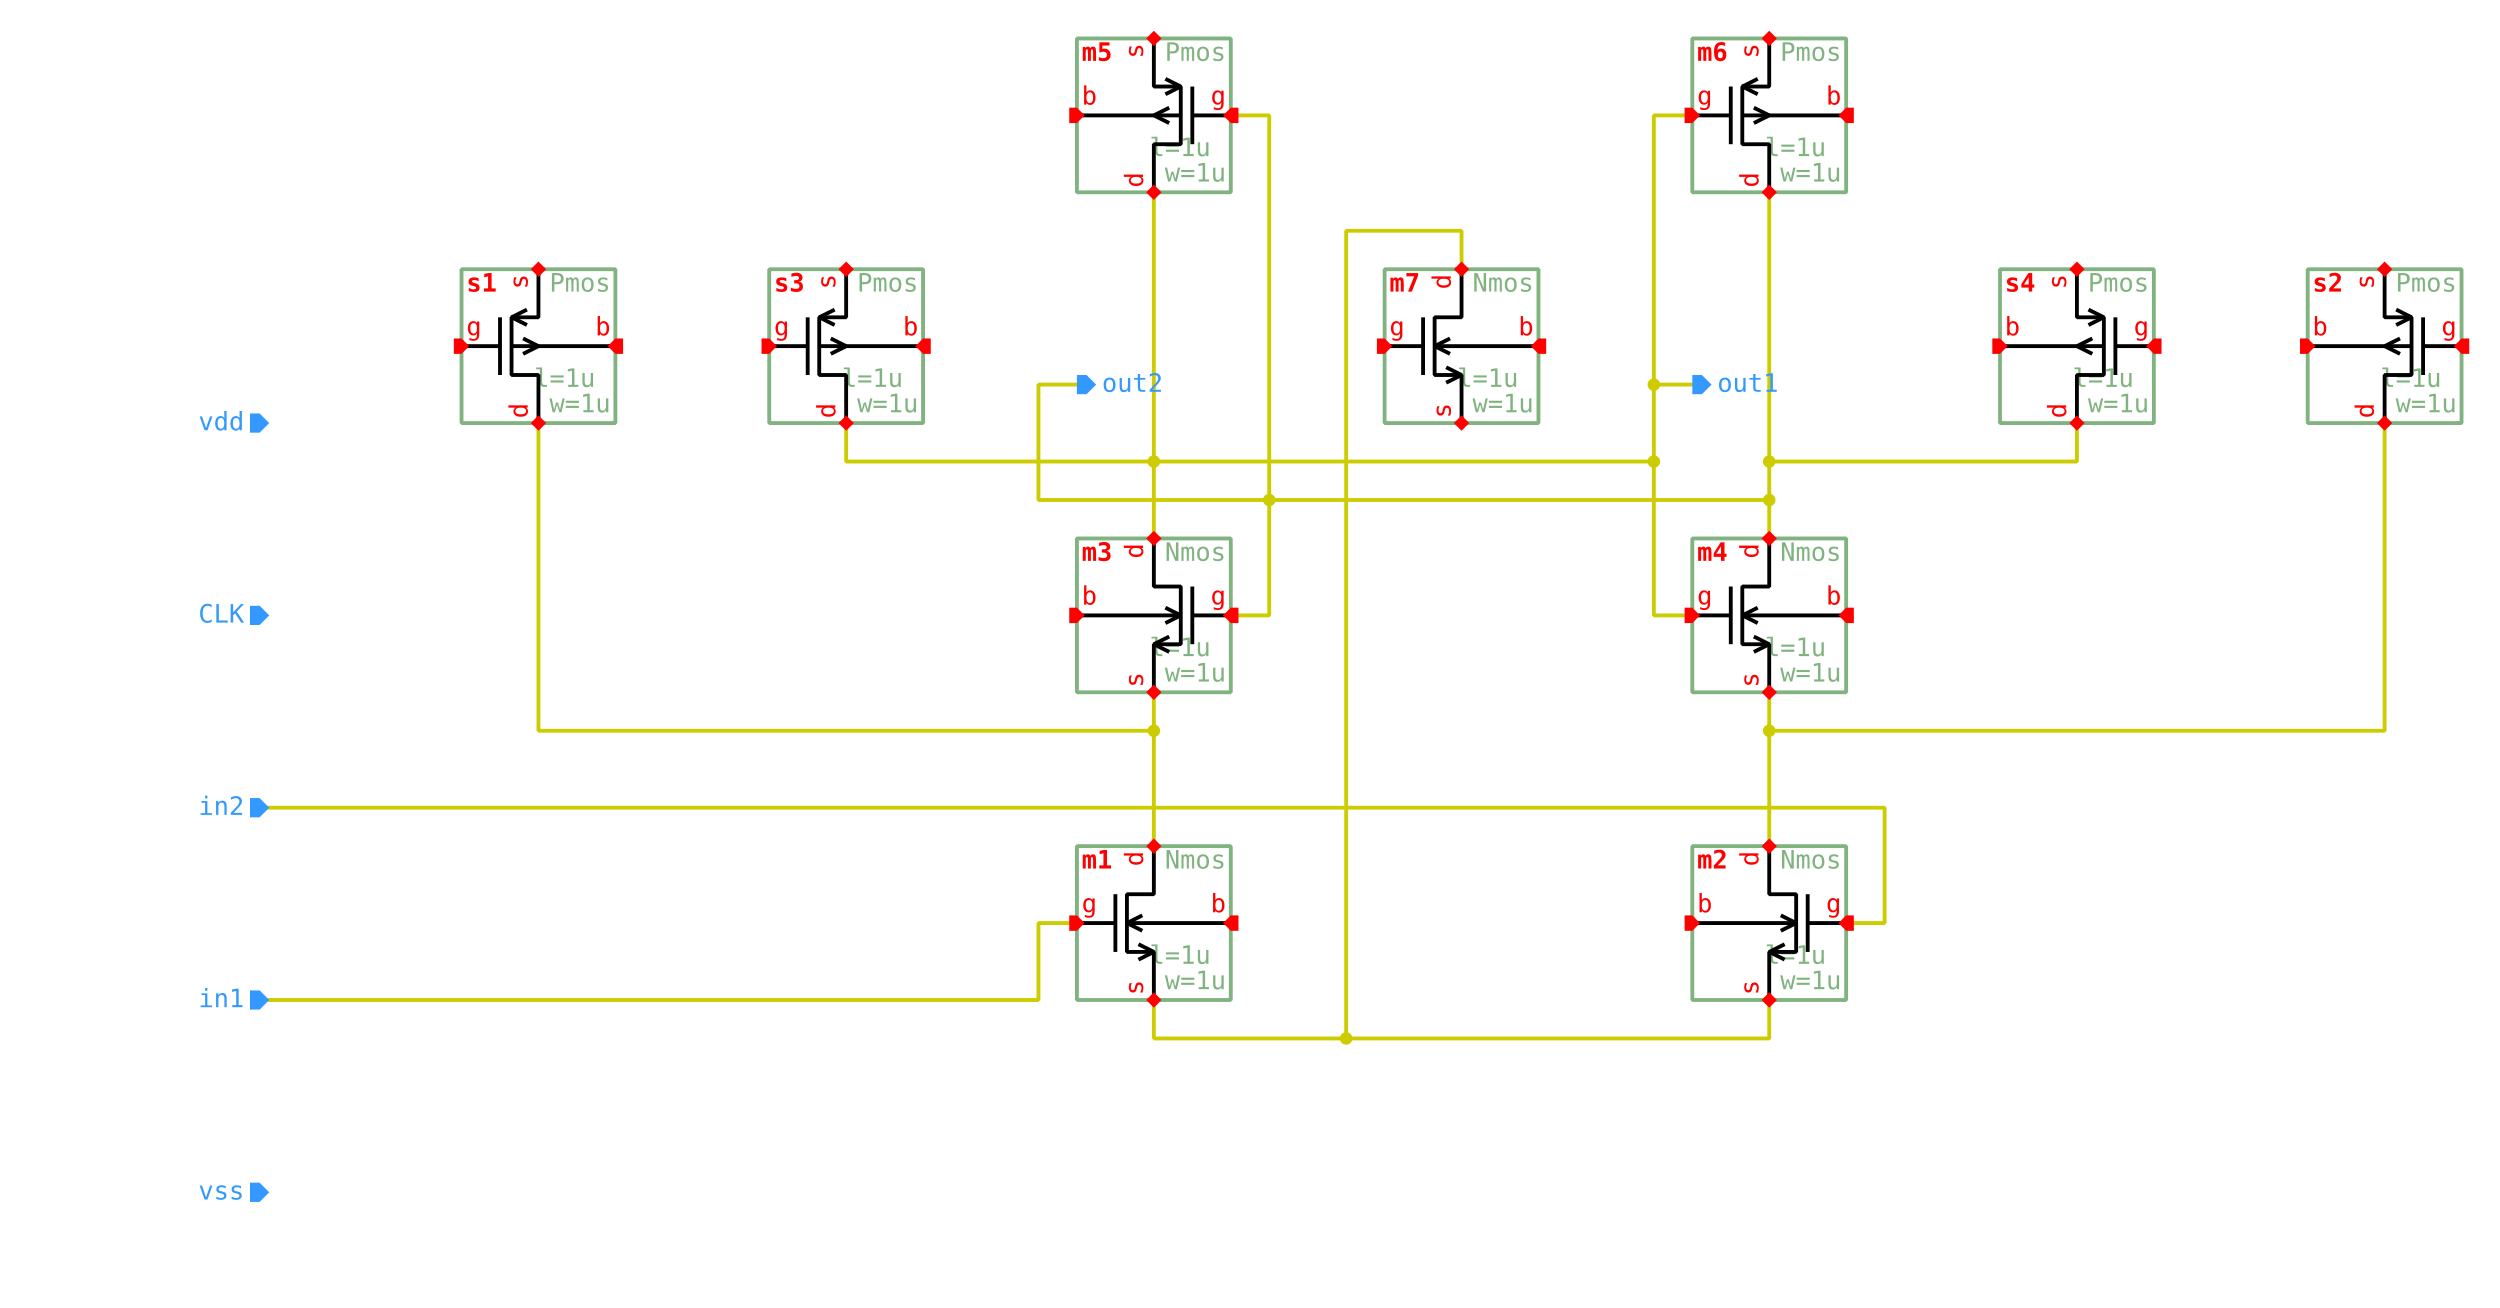
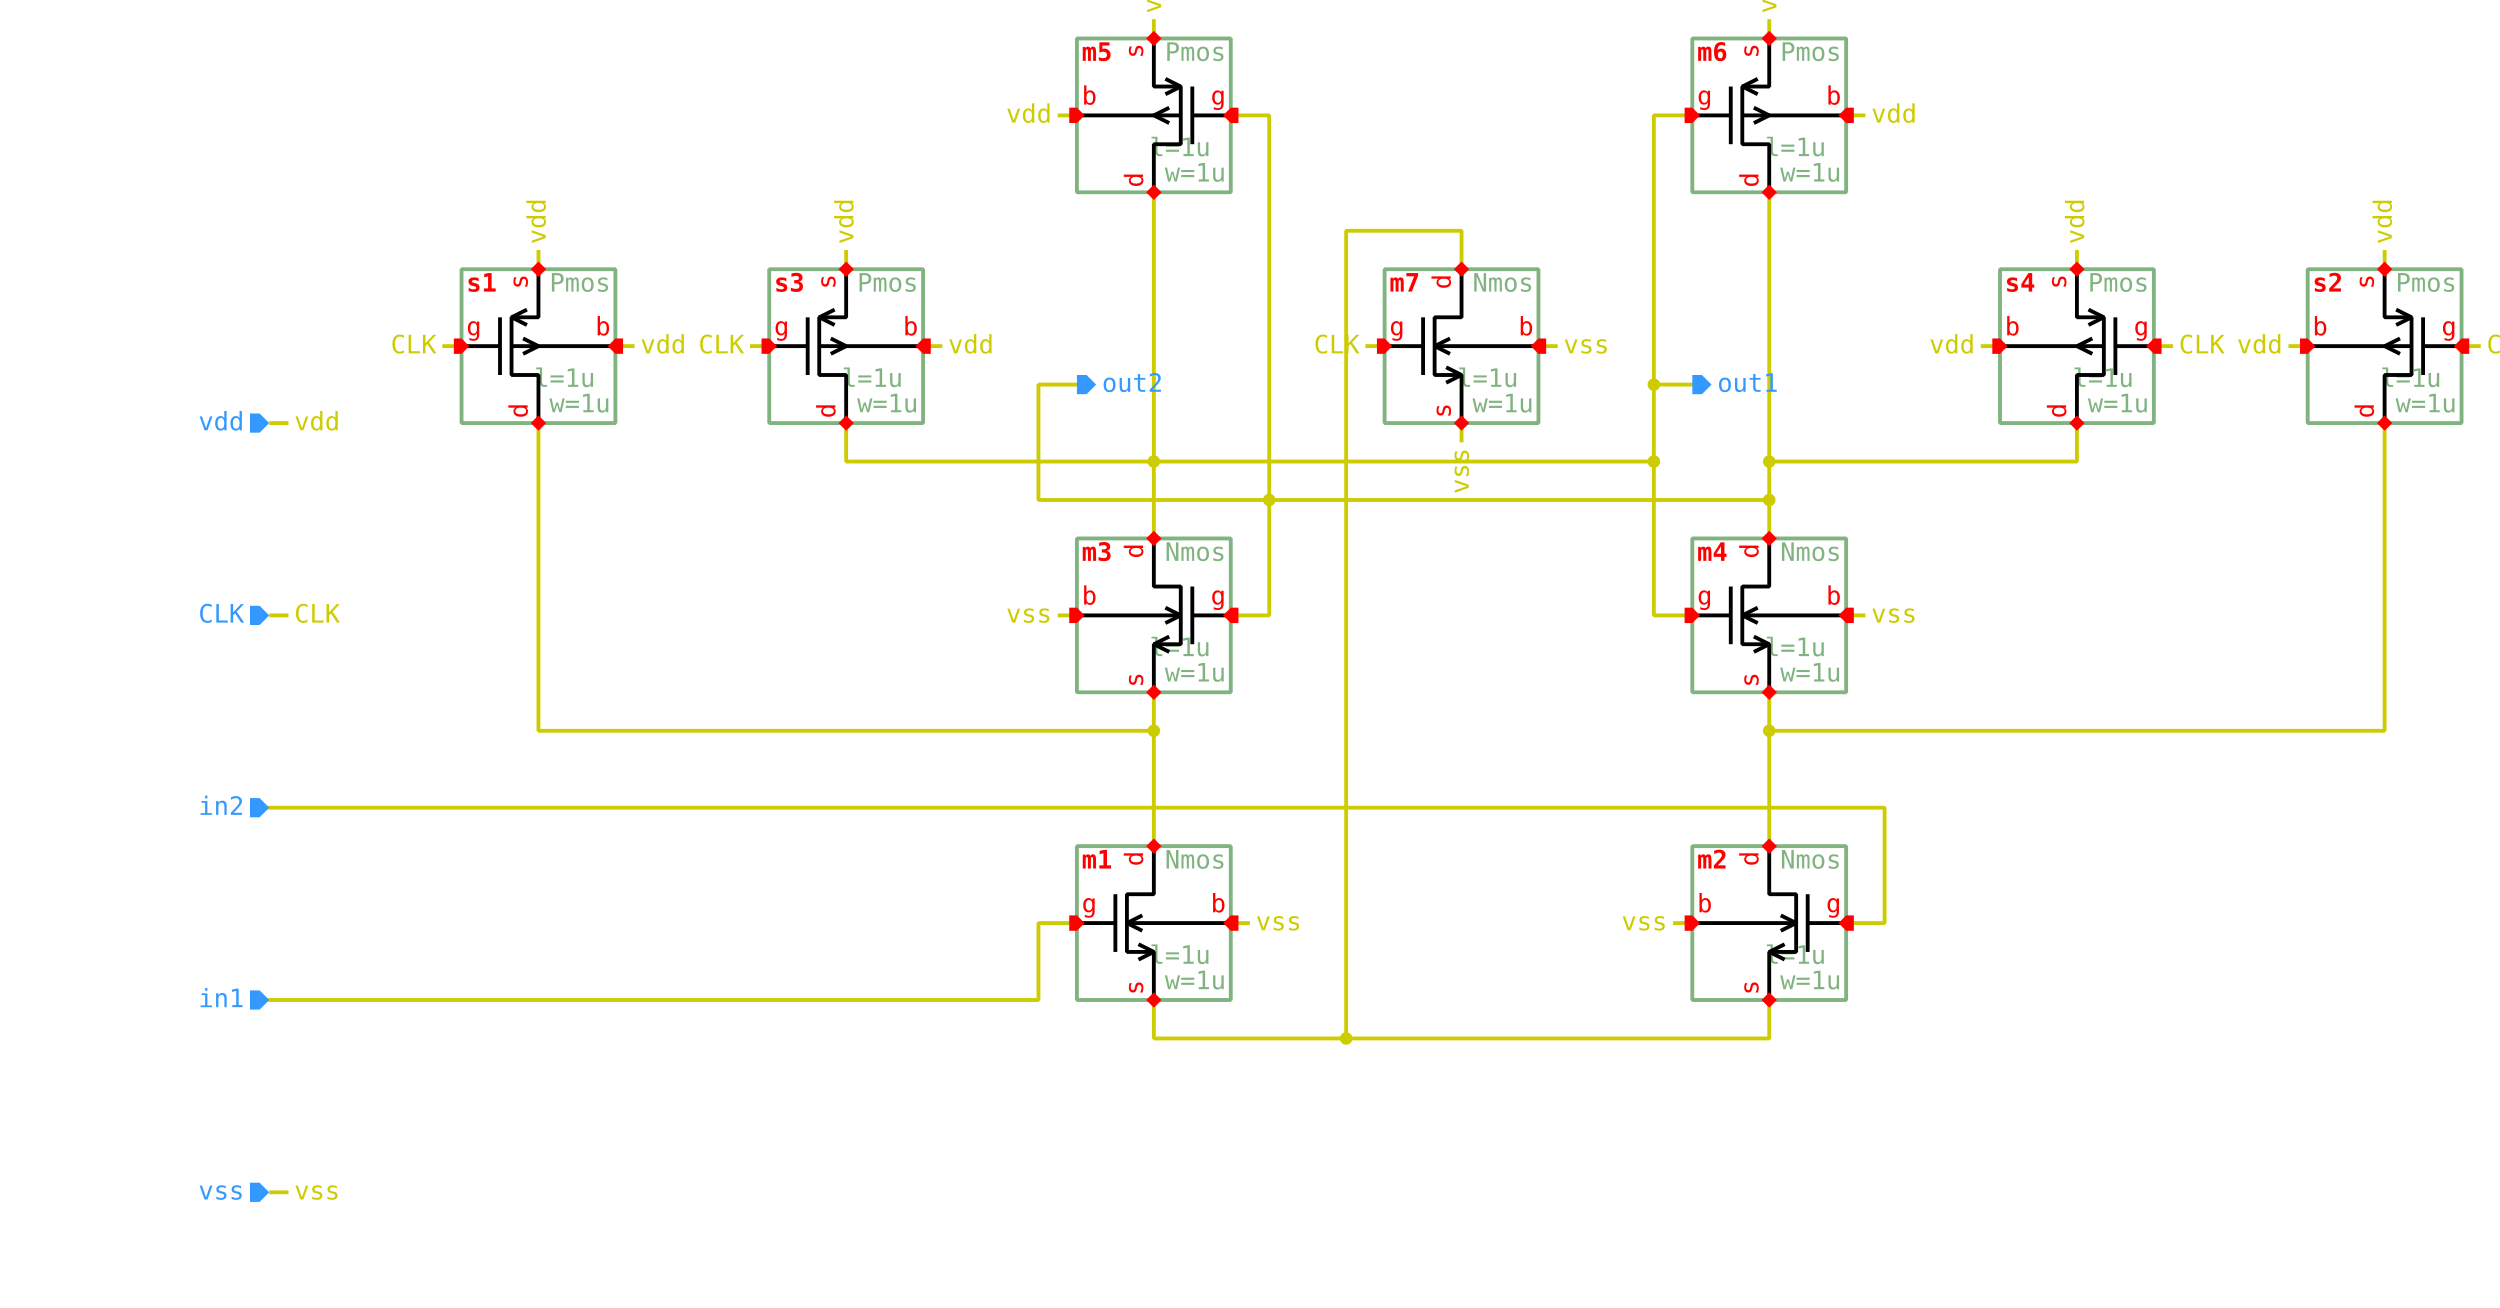
<svg xmlns="http://www.w3.org/2000/svg" width="2275.0px" height="1190.0px" viewBox="-5.0 -1.0 65.0 34.0">
  <style type="text/css">svg { stroke-linecap: butt; stroke-linejoin: bevel; } text { font-size: 11pt; font-family: "Inconsolata", monospace; font-stretch: 75%; } .instanceName { font-weight: bold; fill: #f00; } .pinLabel, .pinArrow { fill: #f00; } .params, .cellName { fill: #80b380; } .symbolOutline { stroke: #80b380; } .symbolPoly { stroke: #000; } .symbolOutline, .symbolPoly, .schemWire, .tapPoint { fill: none; stroke-width: 0.1; } .grid { fill: #ccc; } .schemWire, .tapPoint { stroke: #cc0; } .schemWire { stroke-linecap: square; } .connPoint, .tapPointLabel { fill: #cc0; } .portArrow, .portLabel { fill: #39f; } .errorMarker { stroke: #f00; fill: none; stroke-width: 0.1; } .errorLabel { fill: #f00; }</style>
  <g transform="matrix(1 0 0 -1 0 32.0)">
    <path d="M39.0 23.0 L38.0 23.0 L38.0 21.0 L38.0 17.0 L39.0 17.0" class="schemWire" />
    <path d="M38.0 23.0 L38.0 30.0 L39.0 30.0" class="schemWire" />
    <path d="M38.0 21.0 L25.0 21.0 L25.0 19.0" class="schemWire" />
    <path d="M25.0 21.0 L25.0 28.0" class="schemWire" />
    <path d="M25.0 21.0 L17.0 21.0 L17.0 22.0" class="schemWire" />
    <path d="M23.0 23.0 L22.0 23.0 L22.0 20.0 L28.0 20.0 L28.0 17.0 L27.0 17.0" class="schemWire" />
    <path d="M28.0 20.0 L28.0 30.0 L27.0 30.0" class="schemWire" />
    <path d="M28.0 20.0 L41.0 20.0 L41.0 19.0" class="schemWire" />
    <path d="M41.0 20.0 L41.0 21.0 L41.0 28.0" class="schemWire" />
    <path d="M41.0 21.0 L49.0 21.0 L49.0 22.0" class="schemWire" />
    <path d="M41.0 15.0 L41.0 14.0 L41.0 11.0" class="schemWire" />
    <path d="M41.0 14.0 L57.0 14.0 L57.0 22.0" class="schemWire" />
    <path d="M25.0 7.0 L25.0 6.0 L30.0 6.0 L41.0 6.0 L41.0 7.0" class="schemWire" />
    <path d="M30.0 6.0 L30.0 27.0 L33.0 27.0 L33.0 26.0" class="schemWire" />
    <path d="M9.0 22.0 L9.0 21.0 L9.0 14.0 L25.0 14.0 L25.0 15.0" class="schemWire" />
    <path d="M25.0 14.0 L25.0 11.0" class="schemWire" />
    <path d="M2.0 7.0 L22.0 7.0 L22.0 9.0 L23.0 9.0" class="schemWire" />
    <path d="M2.0 12.0 L44.0 12.0 L44.0 9.0 L43.0 9.0" class="schemWire" />
    <circle cx="38.0" cy="23.0" r="0.163" class="connPoint" />
    <circle cx="38.0" cy="21.0" r="0.163" class="connPoint" />
    <circle cx="25.0" cy="21.0" r="0.163" class="connPoint" />
+     <circle cx="28.0" cy="20.0" r="0.163" class="connPoint" />
    <circle cx="41.0" cy="20.0" r="0.163" class="connPoint" />
-     <circle cx="28.0" cy="20.0" r="0.163" class="connPoint" />
    <circle cx="41.0" cy="21.0" r="0.163" class="connPoint" />
    <circle cx="25.0" cy="14.0" r="0.163" class="connPoint" />
    <circle cx="41.0" cy="14.0" r="0.163" class="connPoint" />
    <circle cx="30.0" cy="6.0" r="0.163" class="connPoint" />
+     <path d="M0 0 L0 0.5" transform="matrix(0 -1 1 0 2.0 22.0)" class="tapPoint" />
+     <text transform="matrix(0.045 0 0 -0.045 2.65 22.0)" dominant-baseline="middle" text-anchor="start" class="tapPointLabel">vdd</text>
+     <path d="M0 0 L0 0.5" transform="matrix(0 -1 1 0 2.0 2.0)" class="tapPoint" />
+     <text transform="matrix(0.045 0 0 -0.045 2.65 2.0)" dominant-baseline="middle" text-anchor="start" class="tapPointLabel">vss</text>
+     <path d="M0 0 L0 0.5" transform="matrix(0 -1 1 0 2.0 17.0)" class="tapPoint" />
+     <text transform="matrix(0.045 0 0 -0.045 2.65 17.0)" dominant-baseline="middle" text-anchor="start" class="tapPointLabel">CLK</text>
+     <path d="M0 0 L0 0.5" transform="matrix(1 0 0 1 9.0 26.0)" class="tapPoint" />
+     <text transform="matrix(0 0.045 0.045 0 9.0 26.65)" dominant-baseline="middle" text-anchor="start" class="tapPointLabel">vdd</text>
+     <path d="M0 0 L0 0.5" transform="matrix(0 -1 1 0 11.0 24.0)" class="tapPoint" />
+     <text transform="matrix(0.045 0 0 -0.045 11.65 24.0)" dominant-baseline="middle" text-anchor="start" class="tapPointLabel">vdd</text>
+     <path d="M0 0 L0 0.5" transform="matrix(0 1 -1 0 7.0 24.0)" class="tapPoint" />
+     <text transform="matrix(0.045 0 0 -0.045 6.35 24.0)" dominant-baseline="middle" text-anchor="end" class="tapPointLabel">CLK</text>
+     <path d="M0 0 L0 0.5" transform="matrix(1 0 0 1 17.0 26.0)" class="tapPoint" />
+     <text transform="matrix(0 0.045 0.045 0 17.0 26.65)" dominant-baseline="middle" text-anchor="start" class="tapPointLabel">vdd</text>
+     <path d="M0 0 L0 0.5" transform="matrix(0 -1 1 0 19.0 24.0)" class="tapPoint" />
+     <text transform="matrix(0.045 0 0 -0.045 19.65 24.0)" dominant-baseline="middle" text-anchor="start" class="tapPointLabel">vdd</text>
+     <path d="M0 0 L0 0.5" transform="matrix(0 1 -1 0 15.0 24.0)" class="tapPoint" />
+     <text transform="matrix(0.045 0 0 -0.045 14.35 24.0)" dominant-baseline="middle" text-anchor="end" class="tapPointLabel">CLK</text>
+     <path d="M0 0 L0 0.5" transform="matrix(1 0 0 1 25.0 32.0)" class="tapPoint" />
+     <text transform="matrix(0 0.045 0.045 0 25.0 32.65)" dominant-baseline="middle" text-anchor="start" class="tapPointLabel">vdd</text>
+     <path d="M0 0 L0 0.5" transform="matrix(0 1 -1 0 23.0 30.0)" class="tapPoint" />
+     <text transform="matrix(0.045 0 0 -0.045 22.35 30.0)" dominant-baseline="middle" text-anchor="end" class="tapPointLabel">vdd</text>
+     <path d="M0 0 L0 0.5" transform="matrix(0 1 -1 0 23.0 17.0)" class="tapPoint" />
+     <text transform="matrix(0.045 0 0 -0.045 22.35 17.0)" dominant-baseline="middle" text-anchor="end" class="tapPointLabel">vss</text>
+     <path d="M0 0 L0 0.5" transform="matrix(0 -1 1 0 27.0 9.0)" class="tapPoint" />
+     <text transform="matrix(0.045 0 0 -0.045 27.65 9.0)" dominant-baseline="middle" text-anchor="start" class="tapPointLabel">vss</text>
+     <path d="M0 0 L0 0.5" transform="matrix(-1 0 0 -1 33.0 22.0)" class="tapPoint" />
+     <text transform="matrix(0 0.045 0.045 0 33.0 21.35)" dominant-baseline="middle" text-anchor="end" class="tapPointLabel">vss</text>
+     <path d="M0 0 L0 0.5" transform="matrix(0 -1 1 0 35.0 24.0)" class="tapPoint" />
+     <text transform="matrix(0.045 0 0 -0.045 35.65 24.0)" dominant-baseline="middle" text-anchor="start" class="tapPointLabel">vss</text>
+     <path d="M0 0 L0 0.5" transform="matrix(0 1 -1 0 31.0 24.0)" class="tapPoint" />
+     <text transform="matrix(0.045 0 0 -0.045 30.35 24.0)" dominant-baseline="middle" text-anchor="end" class="tapPointLabel">CLK</text>
+     <path d="M0 0 L0 0.5" transform="matrix(1 0 0 1 41.0 32.0)" class="tapPoint" />
+     <text transform="matrix(0 0.045 0.045 0 41.0 32.65)" dominant-baseline="middle" text-anchor="start" class="tapPointLabel">vdd</text>
+     <path d="M0 0 L0 0.5" transform="matrix(0 -1 1 0 43.0 30.0)" class="tapPoint" />
+     <text transform="matrix(0.045 0 0 -0.045 43.65 30.0)" dominant-baseline="middle" text-anchor="start" class="tapPointLabel">vdd</text>
+     <path d="M0 0 L0 0.5" transform="matrix(0 -1 1 0 43.0 17.0)" class="tapPoint" />
+     <text transform="matrix(0.045 0 0 -0.045 43.65 17.0)" dominant-baseline="middle" text-anchor="start" class="tapPointLabel">vss</text>
+     <path d="M0 0 L0 0.5" transform="matrix(0 1 -1 0 39.0 9.0)" class="tapPoint" />
+     <text transform="matrix(0.045 0 0 -0.045 38.35 9.0)" dominant-baseline="middle" text-anchor="end" class="tapPointLabel">vss</text>
+     <path d="M0 0 L0 0.5" transform="matrix(1 0 0 1 49.0 26.0)" class="tapPoint" />
+     <text transform="matrix(0 0.045 0.045 0 49.0 26.65)" dominant-baseline="middle" text-anchor="start" class="tapPointLabel">vdd</text>
+     <path d="M0 0 L0 0.5" transform="matrix(0 1 -1 0 47.0 24.0)" class="tapPoint" />
+     <text transform="matrix(0.045 0 0 -0.045 46.35 24.0)" dominant-baseline="middle" text-anchor="end" class="tapPointLabel">vdd</text>
+     <path d="M0 0 L0 0.5" transform="matrix(0 -1 1 0 51.0 24.0)" class="tapPoint" />
+     <text transform="matrix(0.045 0 0 -0.045 51.65 24.0)" dominant-baseline="middle" text-anchor="start" class="tapPointLabel">CLK</text>
+     <path d="M0 0 L0 0.5" transform="matrix(1 0 0 1 57.0 26.0)" class="tapPoint" />
+     <text transform="matrix(0 0.045 0.045 0 57.0 26.65)" dominant-baseline="middle" text-anchor="start" class="tapPointLabel">vdd</text>
+     <path d="M0 0 L0 0.5" transform="matrix(0 1 -1 0 55.0 24.0)" class="tapPoint" />
+     <text transform="matrix(0.045 0 0 -0.045 54.35 24.0)" dominant-baseline="middle" text-anchor="end" class="tapPointLabel">vdd</text>
+     <path d="M0 0 L0 0.5" transform="matrix(0 -1 1 0 59.0 24.0)" class="tapPoint" />
+     <text transform="matrix(0.045 0 0 -0.045 59.65 24.0)" dominant-baseline="middle" text-anchor="start" class="tapPointLabel">CLK</text>
    <g>
      <rect x="7.0" y="22.0" width="4.0" height="4.0" class="symbolOutline" />
      <text transform="matrix(0.045 0 0 -0.045 10.875 25.875)" dominant-baseline="hanging" text-anchor="end" class="cellName">Pmos</text>
      <text transform="matrix(0.045 0 0 -0.045 10.875 22.125)" dominant-baseline="ideographic" text-anchor="end" class="params">
        <tspan x="0" y="-1em">l=1u</tspan>
        <tspan x="0" y="0em">w=1u</tspan>
      </text>
      <text transform="matrix(0.045 0 0 -0.045 7.125 25.875)" dominant-baseline="hanging" text-anchor="start" class="instanceName">s1</text>
      <path d="M2.0 0.0 L2.0 1.25 L1.3 1.25 L1.3 2.75 L2.0 2.75 L2.0 4.0" transform="matrix(1 0 0 1 7.0 22.0)" class="symbolPoly" />
      <path d="M1.0 1.25 L1.0 2.75" transform="matrix(1 0 0 1 7.0 22.0)" class="symbolPoly" />
      <path d="M0.0 2.0 L1.0 2.0" transform="matrix(1 0 0 1 7.0 22.0)" class="symbolPoly" />
      <path d="M4.0 2.0 L1.3 2.0" transform="matrix(1 0 0 1 7.0 22.0)" class="symbolPoly" />
      <path d="M1.7 2.55 L1.3 2.75 L1.7 2.95" transform="matrix(1 0 0 1 7.0 22.0)" class="symbolPoly" />
      <path d="M1.6 1.8 L2.0 2.0 L1.6 2.2" transform="matrix(1 0 0 1 7.0 22.0)" class="symbolPoly" />
      <path d="M0 0 L0.2 -0.2 L0.2 -0.4 L0 -0.4 L-0.2 -0.4 L-0.2 -0.2 Z" transform="matrix(0 -1 1 0 7.2 24.0)" class="pinArrow" />
      <text transform="matrix(0.045 0 0 -0.045 7.125 24.125)" dominant-baseline="ideographic" text-anchor="start" class="pinLabel">g</text>
      <path d="M0 0 L0.2 -0.2 L0.2 -0.2 L0 -0.4 L-0.2 -0.2 L-0.2 -0.2 Z" transform="matrix(1 0 0 1 9.0 22.2)" class="pinArrow" />
      <text transform="matrix(0 0.045 0.045 0 8.875 22.125)" dominant-baseline="ideographic" text-anchor="start" class="pinLabel">d</text>
      <path d="M0 0 L0.2 -0.2 L0.2 -0.2 L0 -0.4 L-0.2 -0.2 L-0.2 -0.2 Z" transform="matrix(-1 0 0 -1 9.0 25.8)" class="pinArrow" />
      <text transform="matrix(0 0.045 0.045 0 8.875 25.875)" dominant-baseline="ideographic" text-anchor="end" class="pinLabel">s</text>
      <path d="M0 0 L0.2 -0.2 L0.2 -0.4 L0 -0.4 L-0.2 -0.4 L-0.2 -0.2 Z" transform="matrix(0 1 -1 0 10.8 24.0)" class="pinArrow" />
      <text transform="matrix(0.045 0 0 -0.045 10.875 24.125)" dominant-baseline="ideographic" text-anchor="end" class="pinLabel">b</text>
    </g>
    <g>
      <rect x="15.0" y="22.0" width="4.0" height="4.0" class="symbolOutline" />
      <text transform="matrix(0.045 0 0 -0.045 18.875 25.875)" dominant-baseline="hanging" text-anchor="end" class="cellName">Pmos</text>
      <text transform="matrix(0.045 0 0 -0.045 18.875 22.125)" dominant-baseline="ideographic" text-anchor="end" class="params">
        <tspan x="0" y="-1em">l=1u</tspan>
        <tspan x="0" y="0em">w=1u</tspan>
      </text>
      <text transform="matrix(0.045 0 0 -0.045 15.125 25.875)" dominant-baseline="hanging" text-anchor="start" class="instanceName">s3</text>
      <path d="M2.0 0.0 L2.0 1.25 L1.3 1.25 L1.3 2.75 L2.0 2.75 L2.0 4.0" transform="matrix(1 0 0 1 15.0 22.0)" class="symbolPoly" />
      <path d="M1.0 1.25 L1.0 2.75" transform="matrix(1 0 0 1 15.0 22.0)" class="symbolPoly" />
      <path d="M0.0 2.0 L1.0 2.0" transform="matrix(1 0 0 1 15.0 22.0)" class="symbolPoly" />
      <path d="M4.0 2.0 L1.3 2.0" transform="matrix(1 0 0 1 15.0 22.0)" class="symbolPoly" />
      <path d="M1.7 2.55 L1.3 2.75 L1.7 2.95" transform="matrix(1 0 0 1 15.0 22.0)" class="symbolPoly" />
      <path d="M1.6 1.8 L2.0 2.0 L1.6 2.2" transform="matrix(1 0 0 1 15.0 22.0)" class="symbolPoly" />
      <path d="M0 0 L0.2 -0.2 L0.2 -0.4 L0 -0.4 L-0.2 -0.4 L-0.2 -0.2 Z" transform="matrix(0 -1 1 0 15.2 24.0)" class="pinArrow" />
      <text transform="matrix(0.045 0 0 -0.045 15.125 24.125)" dominant-baseline="ideographic" text-anchor="start" class="pinLabel">g</text>
      <path d="M0 0 L0.2 -0.2 L0.2 -0.2 L0 -0.4 L-0.2 -0.2 L-0.2 -0.2 Z" transform="matrix(1 0 0 1 17.0 22.2)" class="pinArrow" />
      <text transform="matrix(0 0.045 0.045 0 16.875 22.125)" dominant-baseline="ideographic" text-anchor="start" class="pinLabel">d</text>
      <path d="M0 0 L0.2 -0.2 L0.2 -0.2 L0 -0.4 L-0.2 -0.2 L-0.2 -0.2 Z" transform="matrix(-1 0 0 -1 17.0 25.8)" class="pinArrow" />
      <text transform="matrix(0 0.045 0.045 0 16.875 25.875)" dominant-baseline="ideographic" text-anchor="end" class="pinLabel">s</text>
      <path d="M0 0 L0.2 -0.2 L0.2 -0.4 L0 -0.4 L-0.2 -0.4 L-0.2 -0.2 Z" transform="matrix(0 1 -1 0 18.8 24.0)" class="pinArrow" />
      <text transform="matrix(0.045 0 0 -0.045 18.875 24.125)" dominant-baseline="ideographic" text-anchor="end" class="pinLabel">b</text>
    </g>
    <g>
      <rect x="23.0" y="28.0" width="4.0" height="4.0" class="symbolOutline" />
      <text transform="matrix(0.045 0 0 -0.045 26.875 31.875)" dominant-baseline="hanging" text-anchor="end" class="cellName">Pmos</text>
      <text transform="matrix(0.045 0 0 -0.045 26.875 28.125)" dominant-baseline="ideographic" text-anchor="end" class="params">
        <tspan x="0" y="-1em">l=1u</tspan>
        <tspan x="0" y="0em">w=1u</tspan>
      </text>
      <text transform="matrix(0.045 0 0 -0.045 23.125 31.875)" dominant-baseline="hanging" text-anchor="start" class="instanceName">m5</text>
      <path d="M2.0 0.0 L2.0 1.25 L1.3 1.25 L1.3 2.75 L2.0 2.75 L2.0 4.0" transform="matrix(-1 0 0 1 27.0 28.0)" class="symbolPoly" />
      <path d="M1.0 1.25 L1.0 2.75" transform="matrix(-1 0 0 1 27.0 28.0)" class="symbolPoly" />
      <path d="M0.0 2.0 L1.0 2.0" transform="matrix(-1 0 0 1 27.0 28.0)" class="symbolPoly" />
      <path d="M4.0 2.0 L1.3 2.0" transform="matrix(-1 0 0 1 27.0 28.0)" class="symbolPoly" />
      <path d="M1.7 2.55 L1.3 2.75 L1.7 2.95" transform="matrix(-1 0 0 1 27.0 28.0)" class="symbolPoly" />
      <path d="M1.6 1.8 L2.0 2.0 L1.6 2.2" transform="matrix(-1 0 0 1 27.0 28.0)" class="symbolPoly" />
      <path d="M0 0 L0.2 -0.2 L0.2 -0.4 L0 -0.4 L-0.2 -0.4 L-0.2 -0.2 Z" transform="matrix(0 -1 -1 0 26.8 30.0)" class="pinArrow" />
      <text transform="matrix(0.045 0 0 -0.045 26.875 30.125)" dominant-baseline="ideographic" text-anchor="end" class="pinLabel">g</text>
      <path d="M0 0 L0.2 -0.2 L0.2 -0.2 L0 -0.4 L-0.2 -0.2 L-0.2 -0.2 Z" transform="matrix(-1 0 0 1 25.0 28.2)" class="pinArrow" />
      <text transform="matrix(0 0.045 0.045 0 24.875 28.125)" dominant-baseline="ideographic" text-anchor="start" class="pinLabel">d</text>
      <path d="M0 0 L0.2 -0.2 L0.2 -0.2 L0 -0.4 L-0.2 -0.2 L-0.2 -0.2 Z" transform="matrix(1 0 0 -1 25.0 31.8)" class="pinArrow" />
      <text transform="matrix(0 0.045 0.045 0 24.875 31.875)" dominant-baseline="ideographic" text-anchor="end" class="pinLabel">s</text>
      <path d="M0 0 L0.2 -0.2 L0.2 -0.4 L0 -0.4 L-0.2 -0.4 L-0.2 -0.2 Z" transform="matrix(0 1 1 0 23.2 30.0)" class="pinArrow" />
      <text transform="matrix(0.045 0 0 -0.045 23.125 30.125)" dominant-baseline="ideographic" text-anchor="start" class="pinLabel">b</text>
    </g>
    <g>
      <rect x="23.0" y="15.0" width="4.0" height="4.0" class="symbolOutline" />
      <text transform="matrix(0.045 0 0 -0.045 26.875 18.875)" dominant-baseline="hanging" text-anchor="end" class="cellName">Nmos</text>
      <text transform="matrix(0.045 0 0 -0.045 26.875 15.125)" dominant-baseline="ideographic" text-anchor="end" class="params">
        <tspan x="0" y="-1em">l=1u</tspan>
        <tspan x="0" y="0em">w=1u</tspan>
      </text>
      <text transform="matrix(0.045 0 0 -0.045 23.125 18.875)" dominant-baseline="hanging" text-anchor="start" class="instanceName">m3</text>
      <path d="M2.0 0.0 L2.0 1.25 L1.3 1.25 L1.3 2.75 L2.0 2.75 L2.0 4.0" transform="matrix(-1 0 0 1 27.0 15.0)" class="symbolPoly" />
      <path d="M1.0 1.25 L1.0 2.75" transform="matrix(-1 0 0 1 27.0 15.0)" class="symbolPoly" />
      <path d="M0.0 2.0 L1.0 2.0" transform="matrix(-1 0 0 1 27.0 15.0)" class="symbolPoly" />
      <path d="M4.0 2.0 L1.3 2.0" transform="matrix(-1 0 0 1 27.0 15.0)" class="symbolPoly" />
      <path d="M1.7 1.8 L1.3 2.0 L1.7 2.2" transform="matrix(-1 0 0 1 27.0 15.0)" class="symbolPoly" />
      <path d="M1.6 1.05 L2.0 1.25 L1.6 1.45" transform="matrix(-1 0 0 1 27.0 15.0)" class="symbolPoly" />
      <path d="M0 0 L0.2 -0.2 L0.2 -0.4 L0 -0.4 L-0.2 -0.4 L-0.2 -0.2 Z" transform="matrix(0 -1 -1 0 26.8 17.0)" class="pinArrow" />
      <text transform="matrix(0.045 0 0 -0.045 26.875 17.125)" dominant-baseline="ideographic" text-anchor="end" class="pinLabel">g</text>
      <path d="M0 0 L0.2 -0.2 L0.2 -0.2 L0 -0.4 L-0.2 -0.2 L-0.2 -0.2 Z" transform="matrix(-1 0 0 1 25.0 15.2)" class="pinArrow" />
      <text transform="matrix(0 0.045 0.045 0 24.875 15.125)" dominant-baseline="ideographic" text-anchor="start" class="pinLabel">s</text>
      <path d="M0 0 L0.2 -0.2 L0.2 -0.2 L0 -0.4 L-0.2 -0.2 L-0.2 -0.2 Z" transform="matrix(1 0 0 -1 25.0 18.8)" class="pinArrow" />
      <text transform="matrix(0 0.045 0.045 0 24.875 18.875)" dominant-baseline="ideographic" text-anchor="end" class="pinLabel">d</text>
      <path d="M0 0 L0.2 -0.2 L0.2 -0.4 L0 -0.4 L-0.2 -0.4 L-0.2 -0.2 Z" transform="matrix(0 1 1 0 23.2 17.0)" class="pinArrow" />
      <text transform="matrix(0.045 0 0 -0.045 23.125 17.125)" dominant-baseline="ideographic" text-anchor="start" class="pinLabel">b</text>
    </g>
    <g>
      <rect x="23.0" y="7.0" width="4.0" height="4.0" class="symbolOutline" />
      <text transform="matrix(0.045 0 0 -0.045 26.875 10.875)" dominant-baseline="hanging" text-anchor="end" class="cellName">Nmos</text>
      <text transform="matrix(0.045 0 0 -0.045 26.875 7.125)" dominant-baseline="ideographic" text-anchor="end" class="params">
        <tspan x="0" y="-1em">l=1u</tspan>
        <tspan x="0" y="0em">w=1u</tspan>
      </text>
      <text transform="matrix(0.045 0 0 -0.045 23.125 10.875)" dominant-baseline="hanging" text-anchor="start" class="instanceName">m1</text>
      <path d="M2.0 0.0 L2.0 1.25 L1.3 1.25 L1.3 2.75 L2.0 2.75 L2.0 4.0" transform="matrix(1 0 0 1 23.0 7.0)" class="symbolPoly" />
      <path d="M1.0 1.25 L1.0 2.75" transform="matrix(1 0 0 1 23.0 7.0)" class="symbolPoly" />
      <path d="M0.0 2.0 L1.0 2.0" transform="matrix(1 0 0 1 23.0 7.0)" class="symbolPoly" />
      <path d="M4.0 2.0 L1.3 2.0" transform="matrix(1 0 0 1 23.0 7.0)" class="symbolPoly" />
      <path d="M1.7 1.8 L1.3 2.0 L1.7 2.2" transform="matrix(1 0 0 1 23.0 7.0)" class="symbolPoly" />
      <path d="M1.6 1.05 L2.0 1.25 L1.6 1.45" transform="matrix(1 0 0 1 23.0 7.0)" class="symbolPoly" />
      <path d="M0 0 L0.2 -0.2 L0.2 -0.4 L0 -0.4 L-0.2 -0.4 L-0.2 -0.2 Z" transform="matrix(0 -1 1 0 23.2 9.0)" class="pinArrow" />
      <text transform="matrix(0.045 0 0 -0.045 23.125 9.125)" dominant-baseline="ideographic" text-anchor="start" class="pinLabel">g</text>
      <path d="M0 0 L0.2 -0.2 L0.2 -0.2 L0 -0.4 L-0.2 -0.2 L-0.2 -0.2 Z" transform="matrix(1 0 0 1 25.0 7.2)" class="pinArrow" />
      <text transform="matrix(0 0.045 0.045 0 24.875 7.125)" dominant-baseline="ideographic" text-anchor="start" class="pinLabel">s</text>
      <path d="M0 0 L0.2 -0.2 L0.2 -0.2 L0 -0.4 L-0.2 -0.2 L-0.2 -0.2 Z" transform="matrix(-1 0 0 -1 25.0 10.8)" class="pinArrow" />
      <text transform="matrix(0 0.045 0.045 0 24.875 10.875)" dominant-baseline="ideographic" text-anchor="end" class="pinLabel">d</text>
      <path d="M0 0 L0.2 -0.2 L0.2 -0.4 L0 -0.4 L-0.2 -0.4 L-0.2 -0.2 Z" transform="matrix(0 1 -1 0 26.8 9.0)" class="pinArrow" />
      <text transform="matrix(0.045 0 0 -0.045 26.875 9.125)" dominant-baseline="ideographic" text-anchor="end" class="pinLabel">b</text>
    </g>
    <g>
      <rect x="31.0" y="22.0" width="4.0" height="4.0" class="symbolOutline" />
      <text transform="matrix(0.045 0 0 -0.045 34.875 25.875)" dominant-baseline="hanging" text-anchor="end" class="cellName">Nmos</text>
      <text transform="matrix(0.045 0 0 -0.045 34.875 22.125)" dominant-baseline="ideographic" text-anchor="end" class="params">
        <tspan x="0" y="-1em">l=1u</tspan>
        <tspan x="0" y="0em">w=1u</tspan>
      </text>
      <text transform="matrix(0.045 0 0 -0.045 31.125 25.875)" dominant-baseline="hanging" text-anchor="start" class="instanceName">m7</text>
      <path d="M2.0 0.0 L2.0 1.25 L1.3 1.25 L1.3 2.75 L2.0 2.75 L2.0 4.0" transform="matrix(1 0 0 1 31.0 22.0)" class="symbolPoly" />
      <path d="M1.0 1.25 L1.0 2.75" transform="matrix(1 0 0 1 31.0 22.0)" class="symbolPoly" />
      <path d="M0.0 2.0 L1.0 2.0" transform="matrix(1 0 0 1 31.0 22.0)" class="symbolPoly" />
      <path d="M4.0 2.0 L1.3 2.0" transform="matrix(1 0 0 1 31.0 22.0)" class="symbolPoly" />
      <path d="M1.7 1.8 L1.3 2.0 L1.7 2.2" transform="matrix(1 0 0 1 31.0 22.0)" class="symbolPoly" />
      <path d="M1.6 1.05 L2.0 1.25 L1.6 1.45" transform="matrix(1 0 0 1 31.0 22.0)" class="symbolPoly" />
      <path d="M0 0 L0.2 -0.2 L0.2 -0.4 L0 -0.4 L-0.2 -0.4 L-0.2 -0.2 Z" transform="matrix(0 -1 1 0 31.2 24.0)" class="pinArrow" />
      <text transform="matrix(0.045 0 0 -0.045 31.125 24.125)" dominant-baseline="ideographic" text-anchor="start" class="pinLabel">g</text>
      <path d="M0 0 L0.2 -0.2 L0.2 -0.2 L0 -0.4 L-0.2 -0.2 L-0.2 -0.2 Z" transform="matrix(1 0 0 1 33.0 22.2)" class="pinArrow" />
      <text transform="matrix(0 0.045 0.045 0 32.875 22.125)" dominant-baseline="ideographic" text-anchor="start" class="pinLabel">s</text>
      <path d="M0 0 L0.2 -0.2 L0.2 -0.2 L0 -0.4 L-0.2 -0.2 L-0.2 -0.2 Z" transform="matrix(-1 0 0 -1 33.0 25.8)" class="pinArrow" />
      <text transform="matrix(0 0.045 0.045 0 32.875 25.875)" dominant-baseline="ideographic" text-anchor="end" class="pinLabel">d</text>
      <path d="M0 0 L0.2 -0.2 L0.2 -0.4 L0 -0.4 L-0.2 -0.4 L-0.2 -0.2 Z" transform="matrix(0 1 -1 0 34.8 24.0)" class="pinArrow" />
      <text transform="matrix(0.045 0 0 -0.045 34.875 24.125)" dominant-baseline="ideographic" text-anchor="end" class="pinLabel">b</text>
    </g>
    <g>
      <rect x="39.0" y="28.0" width="4.0" height="4.0" class="symbolOutline" />
      <text transform="matrix(0.045 0 0 -0.045 42.875 31.875)" dominant-baseline="hanging" text-anchor="end" class="cellName">Pmos</text>
      <text transform="matrix(0.045 0 0 -0.045 42.875 28.125)" dominant-baseline="ideographic" text-anchor="end" class="params">
        <tspan x="0" y="-1em">l=1u</tspan>
        <tspan x="0" y="0em">w=1u</tspan>
      </text>
      <text transform="matrix(0.045 0 0 -0.045 39.125 31.875)" dominant-baseline="hanging" text-anchor="start" class="instanceName">m6</text>
      <path d="M2.0 0.0 L2.0 1.25 L1.3 1.25 L1.3 2.75 L2.0 2.75 L2.0 4.0" transform="matrix(1 0 0 1 39.0 28.0)" class="symbolPoly" />
      <path d="M1.0 1.25 L1.0 2.75" transform="matrix(1 0 0 1 39.0 28.0)" class="symbolPoly" />
      <path d="M0.0 2.0 L1.0 2.0" transform="matrix(1 0 0 1 39.0 28.0)" class="symbolPoly" />
      <path d="M4.0 2.0 L1.3 2.0" transform="matrix(1 0 0 1 39.0 28.0)" class="symbolPoly" />
      <path d="M1.7 2.55 L1.3 2.75 L1.7 2.95" transform="matrix(1 0 0 1 39.0 28.0)" class="symbolPoly" />
      <path d="M1.6 1.8 L2.0 2.0 L1.6 2.2" transform="matrix(1 0 0 1 39.0 28.0)" class="symbolPoly" />
      <path d="M0 0 L0.2 -0.2 L0.2 -0.4 L0 -0.4 L-0.2 -0.4 L-0.2 -0.2 Z" transform="matrix(0 -1 1 0 39.2 30.0)" class="pinArrow" />
      <text transform="matrix(0.045 0 0 -0.045 39.125 30.125)" dominant-baseline="ideographic" text-anchor="start" class="pinLabel">g</text>
      <path d="M0 0 L0.2 -0.2 L0.2 -0.2 L0 -0.4 L-0.2 -0.2 L-0.2 -0.2 Z" transform="matrix(1 0 0 1 41.0 28.2)" class="pinArrow" />
      <text transform="matrix(0 0.045 0.045 0 40.875 28.125)" dominant-baseline="ideographic" text-anchor="start" class="pinLabel">d</text>
      <path d="M0 0 L0.2 -0.2 L0.2 -0.2 L0 -0.4 L-0.2 -0.2 L-0.2 -0.2 Z" transform="matrix(-1 0 0 -1 41.0 31.8)" class="pinArrow" />
      <text transform="matrix(0 0.045 0.045 0 40.875 31.875)" dominant-baseline="ideographic" text-anchor="end" class="pinLabel">s</text>
      <path d="M0 0 L0.2 -0.2 L0.2 -0.4 L0 -0.4 L-0.2 -0.4 L-0.2 -0.2 Z" transform="matrix(0 1 -1 0 42.8 30.0)" class="pinArrow" />
      <text transform="matrix(0.045 0 0 -0.045 42.875 30.125)" dominant-baseline="ideographic" text-anchor="end" class="pinLabel">b</text>
    </g>
    <g>
      <rect x="39.0" y="15.0" width="4.0" height="4.0" class="symbolOutline" />
      <text transform="matrix(0.045 0 0 -0.045 42.875 18.875)" dominant-baseline="hanging" text-anchor="end" class="cellName">Nmos</text>
      <text transform="matrix(0.045 0 0 -0.045 42.875 15.125)" dominant-baseline="ideographic" text-anchor="end" class="params">
        <tspan x="0" y="-1em">l=1u</tspan>
        <tspan x="0" y="0em">w=1u</tspan>
      </text>
      <text transform="matrix(0.045 0 0 -0.045 39.125 18.875)" dominant-baseline="hanging" text-anchor="start" class="instanceName">m4</text>
      <path d="M2.0 0.0 L2.0 1.25 L1.3 1.25 L1.3 2.75 L2.0 2.75 L2.0 4.0" transform="matrix(1 0 0 1 39.0 15.0)" class="symbolPoly" />
      <path d="M1.0 1.25 L1.0 2.75" transform="matrix(1 0 0 1 39.0 15.0)" class="symbolPoly" />
      <path d="M0.0 2.0 L1.0 2.0" transform="matrix(1 0 0 1 39.0 15.0)" class="symbolPoly" />
      <path d="M4.0 2.0 L1.3 2.0" transform="matrix(1 0 0 1 39.0 15.0)" class="symbolPoly" />
      <path d="M1.7 1.8 L1.3 2.0 L1.7 2.2" transform="matrix(1 0 0 1 39.0 15.0)" class="symbolPoly" />
      <path d="M1.6 1.05 L2.0 1.25 L1.6 1.45" transform="matrix(1 0 0 1 39.0 15.0)" class="symbolPoly" />
      <path d="M0 0 L0.2 -0.2 L0.2 -0.4 L0 -0.4 L-0.2 -0.4 L-0.2 -0.2 Z" transform="matrix(0 -1 1 0 39.2 17.0)" class="pinArrow" />
      <text transform="matrix(0.045 0 0 -0.045 39.125 17.125)" dominant-baseline="ideographic" text-anchor="start" class="pinLabel">g</text>
      <path d="M0 0 L0.2 -0.2 L0.2 -0.2 L0 -0.4 L-0.2 -0.2 L-0.2 -0.2 Z" transform="matrix(1 0 0 1 41.0 15.2)" class="pinArrow" />
      <text transform="matrix(0 0.045 0.045 0 40.875 15.125)" dominant-baseline="ideographic" text-anchor="start" class="pinLabel">s</text>
      <path d="M0 0 L0.2 -0.2 L0.2 -0.2 L0 -0.4 L-0.2 -0.2 L-0.2 -0.2 Z" transform="matrix(-1 0 0 -1 41.0 18.8)" class="pinArrow" />
      <text transform="matrix(0 0.045 0.045 0 40.875 18.875)" dominant-baseline="ideographic" text-anchor="end" class="pinLabel">d</text>
      <path d="M0 0 L0.2 -0.2 L0.2 -0.4 L0 -0.4 L-0.2 -0.4 L-0.2 -0.2 Z" transform="matrix(0 1 -1 0 42.8 17.0)" class="pinArrow" />
      <text transform="matrix(0.045 0 0 -0.045 42.875 17.125)" dominant-baseline="ideographic" text-anchor="end" class="pinLabel">b</text>
    </g>
    <g>
      <rect x="39.0" y="7.0" width="4.0" height="4.0" class="symbolOutline" />
      <text transform="matrix(0.045 0 0 -0.045 42.875 10.875)" dominant-baseline="hanging" text-anchor="end" class="cellName">Nmos</text>
      <text transform="matrix(0.045 0 0 -0.045 42.875 7.125)" dominant-baseline="ideographic" text-anchor="end" class="params">
        <tspan x="0" y="-1em">l=1u</tspan>
        <tspan x="0" y="0em">w=1u</tspan>
      </text>
      <text transform="matrix(0.045 0 0 -0.045 39.125 10.875)" dominant-baseline="hanging" text-anchor="start" class="instanceName">m2</text>
      <path d="M2.0 0.0 L2.0 1.25 L1.3 1.25 L1.3 2.75 L2.0 2.75 L2.0 4.0" transform="matrix(-1 0 0 1 43.0 7.0)" class="symbolPoly" />
      <path d="M1.0 1.25 L1.0 2.75" transform="matrix(-1 0 0 1 43.0 7.0)" class="symbolPoly" />
      <path d="M0.0 2.0 L1.0 2.0" transform="matrix(-1 0 0 1 43.0 7.0)" class="symbolPoly" />
      <path d="M4.0 2.0 L1.3 2.0" transform="matrix(-1 0 0 1 43.0 7.0)" class="symbolPoly" />
      <path d="M1.7 1.8 L1.3 2.0 L1.7 2.2" transform="matrix(-1 0 0 1 43.0 7.0)" class="symbolPoly" />
      <path d="M1.6 1.05 L2.0 1.25 L1.6 1.45" transform="matrix(-1 0 0 1 43.0 7.0)" class="symbolPoly" />
      <path d="M0 0 L0.2 -0.2 L0.2 -0.4 L0 -0.4 L-0.2 -0.4 L-0.2 -0.2 Z" transform="matrix(0 -1 -1 0 42.8 9.0)" class="pinArrow" />
      <text transform="matrix(0.045 0 0 -0.045 42.875 9.125)" dominant-baseline="ideographic" text-anchor="end" class="pinLabel">g</text>
      <path d="M0 0 L0.2 -0.2 L0.2 -0.2 L0 -0.4 L-0.2 -0.2 L-0.2 -0.2 Z" transform="matrix(-1 0 0 1 41.0 7.2)" class="pinArrow" />
      <text transform="matrix(0 0.045 0.045 0 40.875 7.125)" dominant-baseline="ideographic" text-anchor="start" class="pinLabel">s</text>
      <path d="M0 0 L0.2 -0.2 L0.2 -0.2 L0 -0.4 L-0.2 -0.2 L-0.2 -0.2 Z" transform="matrix(1 0 0 -1 41.0 10.8)" class="pinArrow" />
      <text transform="matrix(0 0.045 0.045 0 40.875 10.875)" dominant-baseline="ideographic" text-anchor="end" class="pinLabel">d</text>
      <path d="M0 0 L0.2 -0.2 L0.2 -0.4 L0 -0.4 L-0.2 -0.4 L-0.2 -0.2 Z" transform="matrix(0 1 1 0 39.2 9.0)" class="pinArrow" />
      <text transform="matrix(0.045 0 0 -0.045 39.125 9.125)" dominant-baseline="ideographic" text-anchor="start" class="pinLabel">b</text>
    </g>
    <g>
      <rect x="47.0" y="22.0" width="4.0" height="4.0" class="symbolOutline" />
      <text transform="matrix(0.045 0 0 -0.045 50.875 25.875)" dominant-baseline="hanging" text-anchor="end" class="cellName">Pmos</text>
      <text transform="matrix(0.045 0 0 -0.045 50.875 22.125)" dominant-baseline="ideographic" text-anchor="end" class="params">
        <tspan x="0" y="-1em">l=1u</tspan>
        <tspan x="0" y="0em">w=1u</tspan>
      </text>
      <text transform="matrix(0.045 0 0 -0.045 47.125 25.875)" dominant-baseline="hanging" text-anchor="start" class="instanceName">s4</text>
      <path d="M2.0 0.0 L2.0 1.25 L1.3 1.25 L1.3 2.75 L2.0 2.75 L2.0 4.0" transform="matrix(-1 0 0 1 51.0 22.0)" class="symbolPoly" />
      <path d="M1.0 1.25 L1.0 2.75" transform="matrix(-1 0 0 1 51.0 22.0)" class="symbolPoly" />
      <path d="M0.0 2.0 L1.0 2.0" transform="matrix(-1 0 0 1 51.0 22.0)" class="symbolPoly" />
      <path d="M4.0 2.0 L1.3 2.0" transform="matrix(-1 0 0 1 51.0 22.0)" class="symbolPoly" />
      <path d="M1.7 2.55 L1.3 2.75 L1.7 2.95" transform="matrix(-1 0 0 1 51.0 22.0)" class="symbolPoly" />
      <path d="M1.6 1.8 L2.0 2.0 L1.6 2.2" transform="matrix(-1 0 0 1 51.0 22.0)" class="symbolPoly" />
      <path d="M0 0 L0.2 -0.2 L0.2 -0.4 L0 -0.4 L-0.2 -0.4 L-0.2 -0.2 Z" transform="matrix(0 -1 -1 0 50.8 24.0)" class="pinArrow" />
      <text transform="matrix(0.045 0 0 -0.045 50.875 24.125)" dominant-baseline="ideographic" text-anchor="end" class="pinLabel">g</text>
      <path d="M0 0 L0.2 -0.2 L0.2 -0.2 L0 -0.4 L-0.2 -0.2 L-0.2 -0.2 Z" transform="matrix(-1 0 0 1 49.0 22.2)" class="pinArrow" />
      <text transform="matrix(0 0.045 0.045 0 48.875 22.125)" dominant-baseline="ideographic" text-anchor="start" class="pinLabel">d</text>
      <path d="M0 0 L0.2 -0.2 L0.2 -0.2 L0 -0.4 L-0.2 -0.2 L-0.2 -0.2 Z" transform="matrix(1 0 0 -1 49.0 25.8)" class="pinArrow" />
      <text transform="matrix(0 0.045 0.045 0 48.875 25.875)" dominant-baseline="ideographic" text-anchor="end" class="pinLabel">s</text>
      <path d="M0 0 L0.2 -0.2 L0.2 -0.4 L0 -0.4 L-0.2 -0.4 L-0.2 -0.2 Z" transform="matrix(0 1 1 0 47.2 24.0)" class="pinArrow" />
      <text transform="matrix(0.045 0 0 -0.045 47.125 24.125)" dominant-baseline="ideographic" text-anchor="start" class="pinLabel">b</text>
    </g>
    <g>
      <rect x="55.0" y="22.0" width="4.0" height="4.0" class="symbolOutline" />
      <text transform="matrix(0.045 0 0 -0.045 58.875 25.875)" dominant-baseline="hanging" text-anchor="end" class="cellName">Pmos</text>
      <text transform="matrix(0.045 0 0 -0.045 58.875 22.125)" dominant-baseline="ideographic" text-anchor="end" class="params">
        <tspan x="0" y="-1em">l=1u</tspan>
        <tspan x="0" y="0em">w=1u</tspan>
      </text>
      <text transform="matrix(0.045 0 0 -0.045 55.125 25.875)" dominant-baseline="hanging" text-anchor="start" class="instanceName">s2</text>
      <path d="M2.0 0.0 L2.0 1.25 L1.3 1.25 L1.3 2.75 L2.0 2.75 L2.0 4.0" transform="matrix(-1 0 0 1 59.0 22.0)" class="symbolPoly" />
      <path d="M1.0 1.25 L1.0 2.75" transform="matrix(-1 0 0 1 59.0 22.0)" class="symbolPoly" />
      <path d="M0.0 2.0 L1.0 2.0" transform="matrix(-1 0 0 1 59.0 22.0)" class="symbolPoly" />
      <path d="M4.0 2.0 L1.3 2.0" transform="matrix(-1 0 0 1 59.0 22.0)" class="symbolPoly" />
      <path d="M1.7 2.55 L1.3 2.75 L1.7 2.95" transform="matrix(-1 0 0 1 59.0 22.0)" class="symbolPoly" />
      <path d="M1.6 1.8 L2.0 2.0 L1.6 2.2" transform="matrix(-1 0 0 1 59.0 22.0)" class="symbolPoly" />
      <path d="M0 0 L0.2 -0.2 L0.2 -0.4 L0 -0.4 L-0.2 -0.4 L-0.2 -0.2 Z" transform="matrix(0 -1 -1 0 58.8 24.0)" class="pinArrow" />
      <text transform="matrix(0.045 0 0 -0.045 58.875 24.125)" dominant-baseline="ideographic" text-anchor="end" class="pinLabel">g</text>
      <path d="M0 0 L0.2 -0.2 L0.2 -0.2 L0 -0.4 L-0.2 -0.2 L-0.2 -0.2 Z" transform="matrix(-1 0 0 1 57.0 22.2)" class="pinArrow" />
      <text transform="matrix(0 0.045 0.045 0 56.875 22.125)" dominant-baseline="ideographic" text-anchor="start" class="pinLabel">d</text>
      <path d="M0 0 L0.2 -0.2 L0.2 -0.2 L0 -0.4 L-0.2 -0.2 L-0.2 -0.2 Z" transform="matrix(1 0 0 -1 57.0 25.8)" class="pinArrow" />
      <text transform="matrix(0 0.045 0.045 0 56.875 25.875)" dominant-baseline="ideographic" text-anchor="end" class="pinLabel">s</text>
      <path d="M0 0 L0.2 -0.2 L0.2 -0.4 L0 -0.4 L-0.2 -0.4 L-0.2 -0.2 Z" transform="matrix(0 1 1 0 55.2 24.0)" class="pinArrow" />
      <text transform="matrix(0.045 0 0 -0.045 55.125 24.125)" dominant-baseline="ideographic" text-anchor="start" class="pinLabel">b</text>
    </g>
    <g>
      <path d="M0 0 L0.25 -0.25 L0.25 -0.5 L0 -0.5 L-0.25 -0.5 L-0.25 -0.25 Z" transform="matrix(0 -1 1 0 2.0 22.0)" class="portArrow" />
      <text transform="matrix(0.045 0 0 -0.045 1.35 22.0)" dominant-baseline="middle" text-anchor="end" class="portLabel">vdd</text>
    </g>
    <g>
      <path d="M0 0 L0.25 -0.25 L0.25 -0.5 L0 -0.5 L-0.25 -0.5 L-0.25 -0.25 Z" transform="matrix(0 -1 1 0 2.0 2.0)" class="portArrow" />
      <text transform="matrix(0.045 0 0 -0.045 1.35 2.0)" dominant-baseline="middle" text-anchor="end" class="portLabel">vss</text>
    </g>
    <g>
      <path d="M0 0 L0.25 -0.25 L0.25 -0.5 L0 -0.5 L-0.25 -0.5 L-0.25 -0.25 Z" transform="matrix(0 -1 1 0 2.0 17.0)" class="portArrow" />
      <text transform="matrix(0.045 0 0 -0.045 1.35 17.0)" dominant-baseline="middle" text-anchor="end" class="portLabel">CLK</text>
    </g>
    <g>
      <path d="M0 0 L0.25 -0.25 L0.25 -0.5 L0 -0.5 L-0.25 -0.5 L-0.25 -0.25 Z" transform="matrix(0 -1 1 0 2.0 7.0)" class="portArrow" />
      <text transform="matrix(0.045 0 0 -0.045 1.35 7.0)" dominant-baseline="middle" text-anchor="end" class="portLabel">in1</text>
    </g>
    <g>
      <path d="M0 0 L0.25 -0.25 L0.25 -0.5 L0 -0.5 L-0.25 -0.5 L-0.25 -0.25 Z" transform="matrix(0 -1 1 0 2.0 12.0)" class="portArrow" />
      <text transform="matrix(0.045 0 0 -0.045 1.35 12.0)" dominant-baseline="middle" text-anchor="end" class="portLabel">in2</text>
    </g>
    <g>
      <path d="M0 0 L0.25 0 L0.25 -0.25 L0 -0.5 L-0.25 -0.25 L-0.25 0 Z" transform="matrix(0 1 -1 0 39.0 23.0)" class="portArrow" />
      <text transform="matrix(0.045 0 0 -0.045 39.65 23.0)" dominant-baseline="middle" text-anchor="start" class="portLabel">out1</text>
    </g>
    <g>
      <path d="M0 0 L0.25 0 L0.25 -0.25 L0 -0.5 L-0.25 -0.25 L-0.25 0 Z" transform="matrix(0 1 -1 0 23.0 23.0)" class="portArrow" />
      <text transform="matrix(0.045 0 0 -0.045 23.65 23.0)" dominant-baseline="middle" text-anchor="start" class="portLabel">out2</text>
    </g>
  </g>
</svg>
